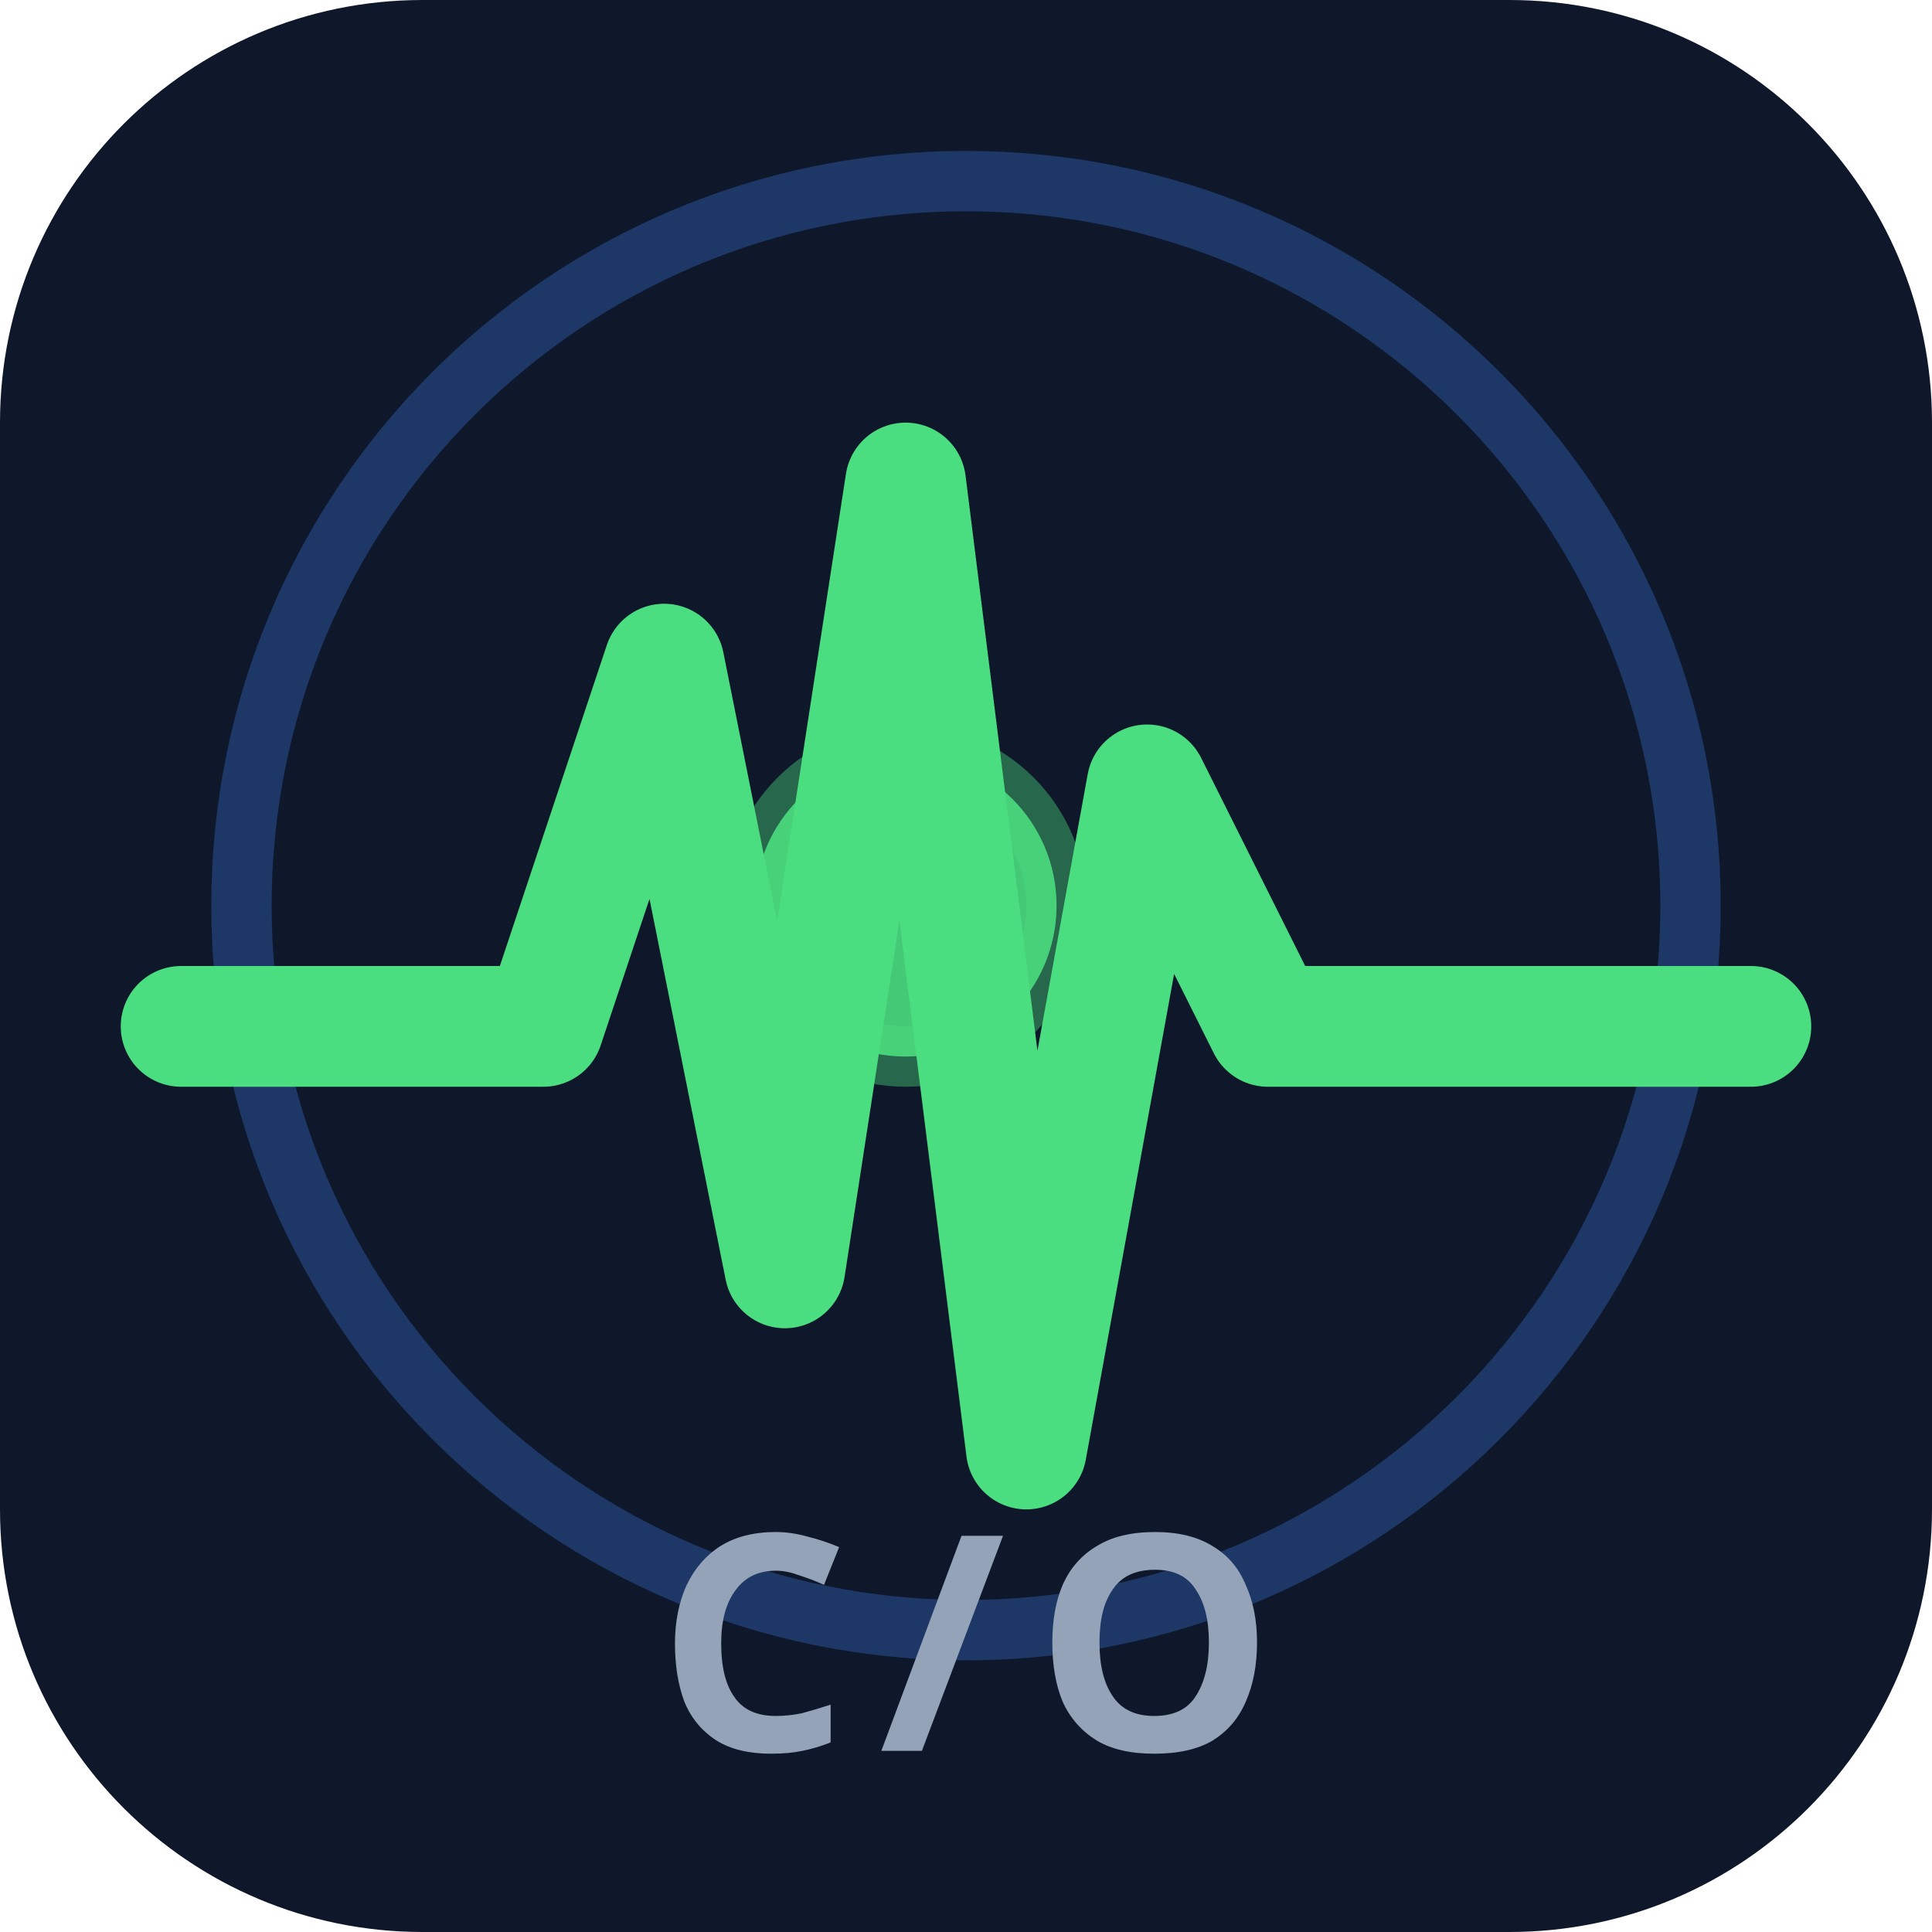
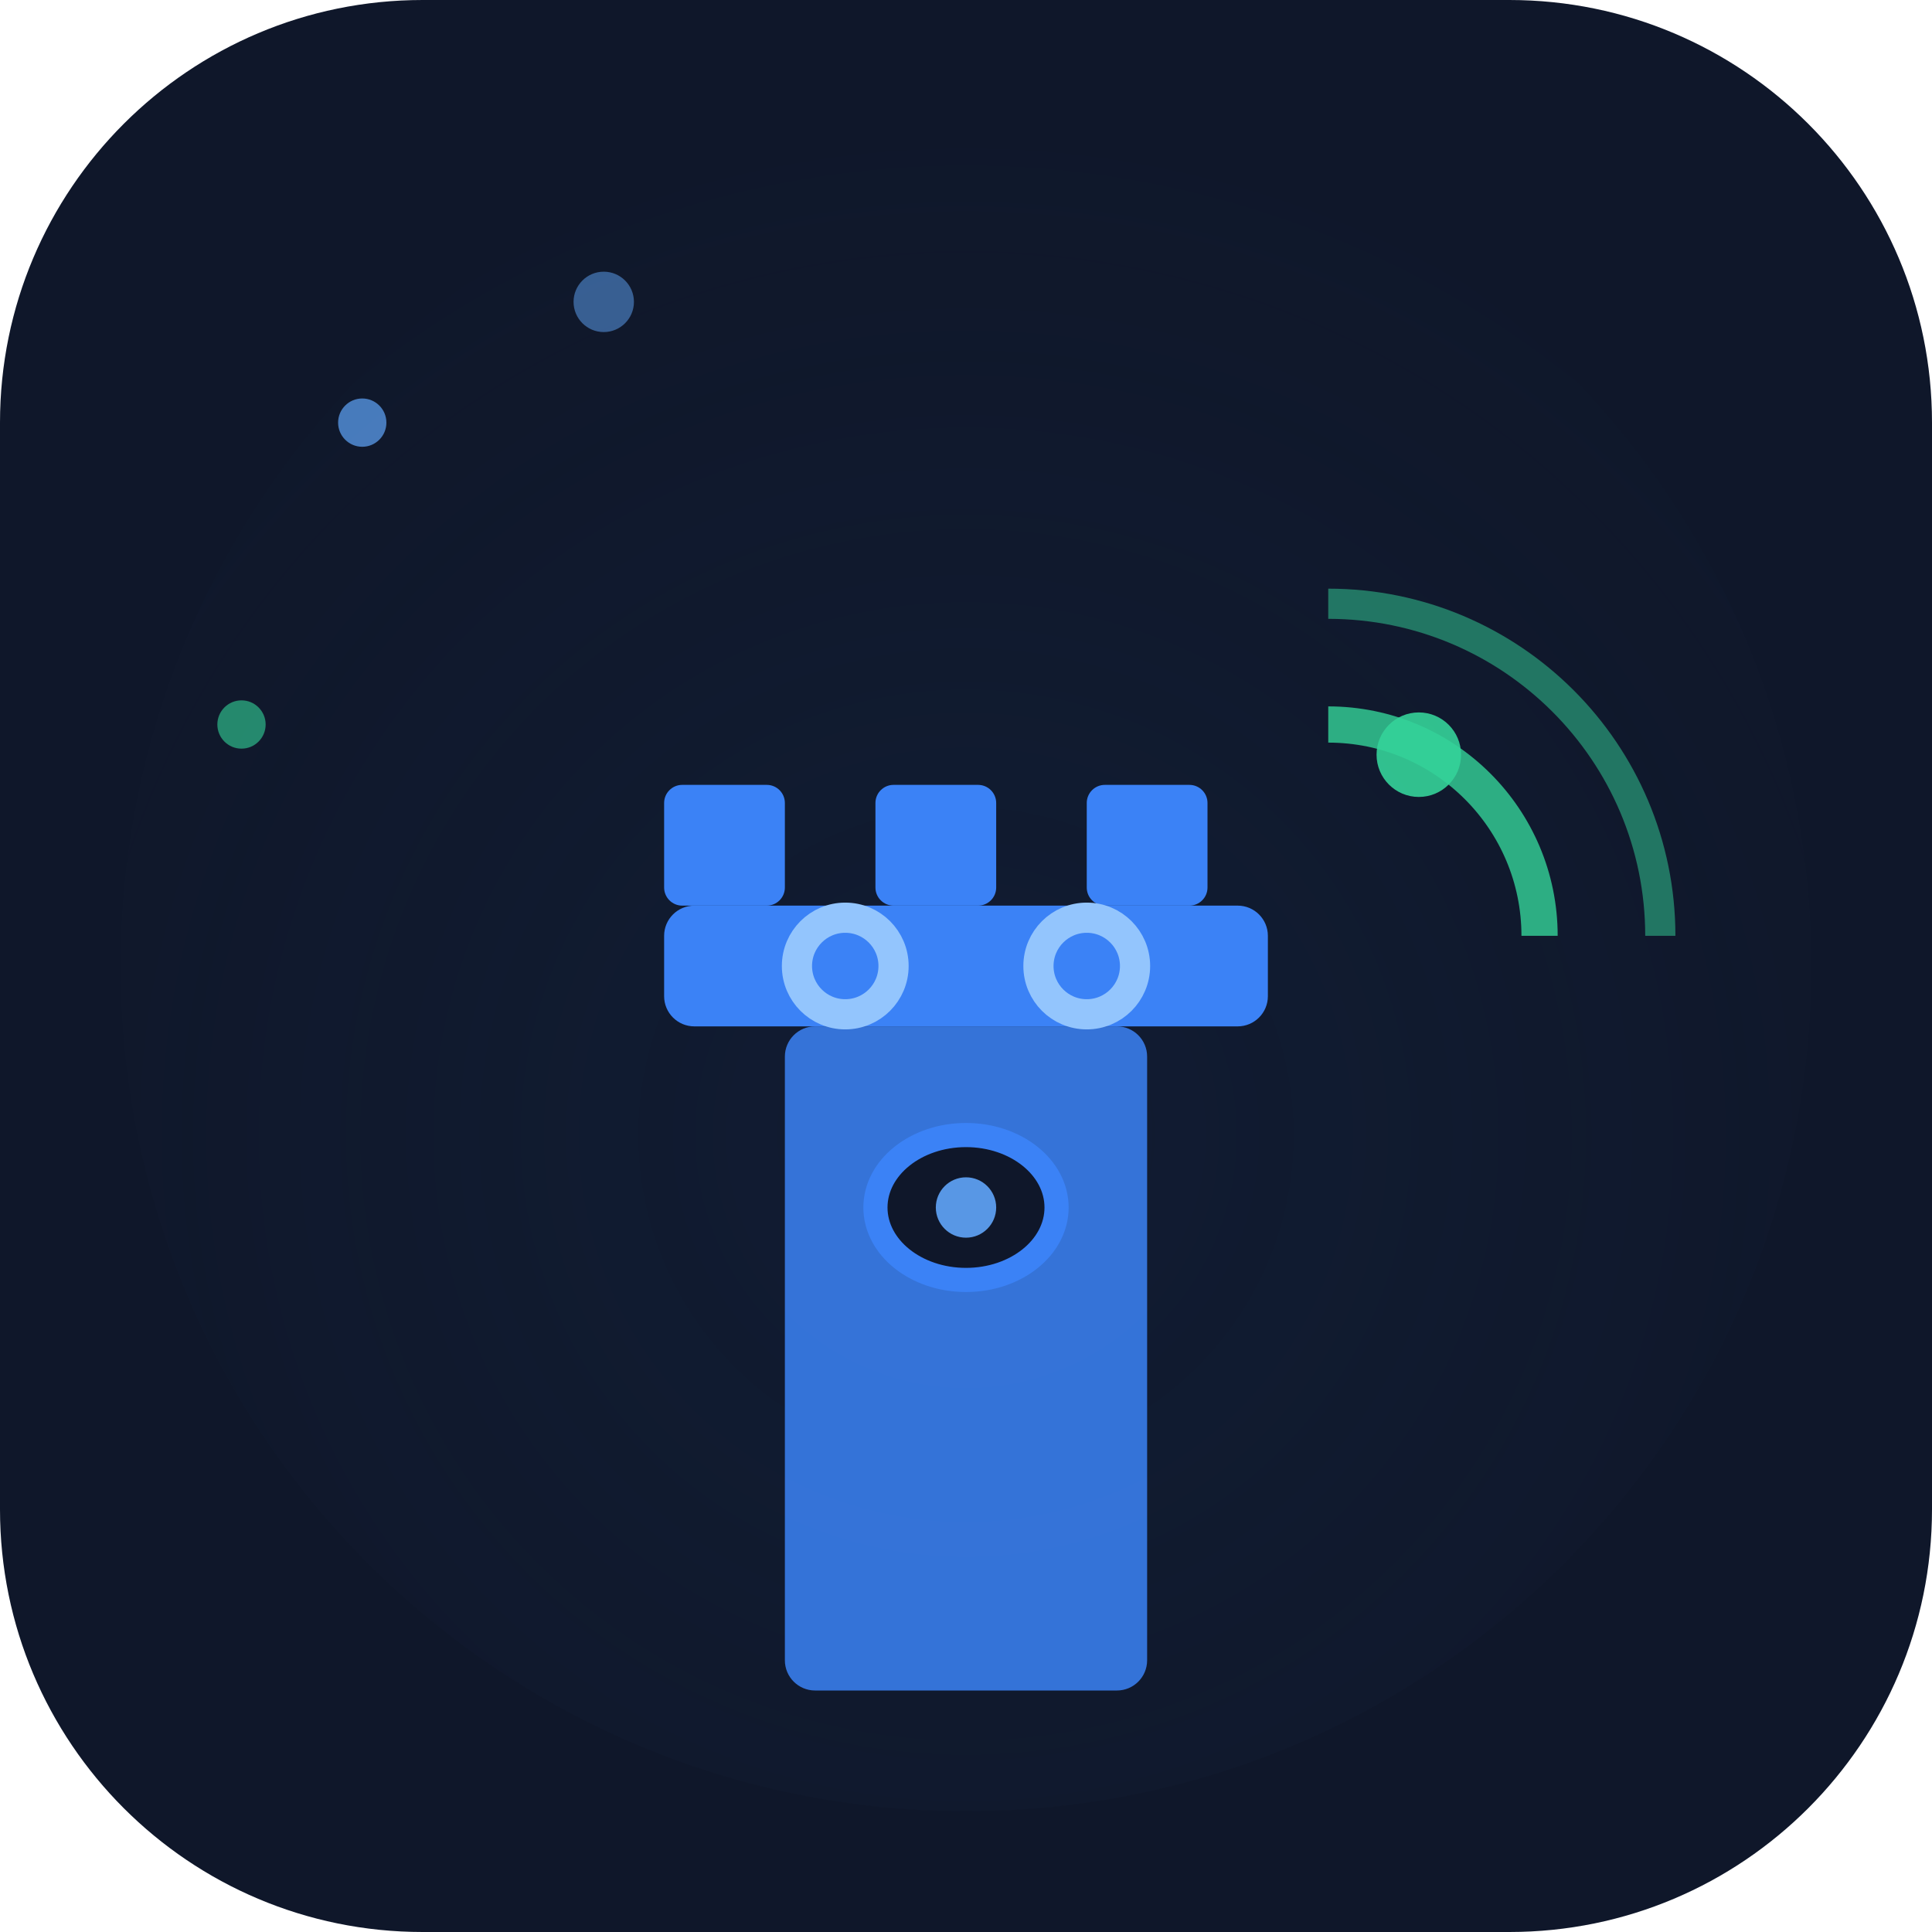
<svg xmlns="http://www.w3.org/2000/svg" viewBox="0 0 32 32">
+   <defs>
+     <radialGradient id="sky32" cx="50%" cy="60%" r="60%">
+       <stop offset="0%" stop-color="#1e3a5f" stop-opacity="0.2" />
+       <stop offset="100%" stop-color="#1e3a5f" stop-opacity="0" />
+     </radialGradient>
+   </defs>
  <rect width="32" height="32" rx="7" fill="#0f172a" />
-   <circle cx="16" cy="15" r="12" fill="none" stroke="#3b82f6" stroke-width="1" opacity="0.3" />
-   <polyline points="3,17 9,17 11,11 13,21 15,8 17,24 19,13 21,17 29,17" fill="none" stroke="#4ade80" stroke-width="2" stroke-linecap="round" stroke-linejoin="round" />
-   <circle cx="15" cy="15" r="2.5" fill="#4ade80" opacity="0.9" />
-   <circle cx="15" cy="15" r="2.5" fill="none" stroke="#4ade80" stroke-width="1" opacity="0.4">
-     <animate attributeName="r" values="2.5;5;2.5" dur="2s" repeatCount="indefinite" />
-     <animate attributeName="opacity" values="0.4;0;0.4" dur="2s" repeatCount="indefinite" />
-   </circle>
-   <text x="16" y="29" text-anchor="middle" font-family="system-ui,sans-serif" font-size="5" font-weight="800" fill="#94a3b8" letter-spacing="0.5">C/O</text>
+   <circle cx="16" cy="16" r="14" fill="url(#sky32)" opacity="0.8" />
+   <rect x="13" y="17" width="6" height="11" rx="0.5" fill="#3b82f6" opacity="0.85" />
+   <rect x="11" y="15" width="10" height="2" rx="0.5" fill="#3b82f6" />
+   <rect x="11" y="13" width="2" height="2" rx="0.3" fill="#3b82f6" />
+   <rect x="14.5" y="13" width="2" height="2" rx="0.3" fill="#3b82f6" />
+   <rect x="18" y="13" width="2" height="2" rx="0.3" fill="#3b82f6" />
+   <ellipse cx="16" cy="20" rx="1.5" ry="1.2" fill="#0f172a" stroke="#3b82f6" stroke-width="0.4" />
+   <circle cx="16" cy="20" r="0.5" fill="#60a5fa" opacity="0.9" />
+   <circle cx="14" cy="16" r="0.8" fill="none" stroke="#93c5fd" stroke-width="0.5" />
+   <circle cx="18" cy="16" r="0.8" fill="none" stroke="#93c5fd" stroke-width="0.5" />
+   <path d="M 22 12 A 3.5 3.5 0 0 1 25.5 15.5" stroke="#34d399" stroke-width="0.6" fill="none" opacity="0.8" />
+   <path d="M 22 10 A 5.5 5.5 0 0 1 27.5 15.5" stroke="#34d399" stroke-width="0.5" fill="none" opacity="0.5" />
+   <circle cx="23.5" cy="12.5" r="0.7" fill="#34d399" opacity="0.9" />
+   <circle cx="6" cy="7" r="0.4" fill="#60a5fa" opacity="0.7" />
+   <circle cx="10" cy="5" r="0.5" fill="#60a5fa" opacity="0.5" />
+   <circle cx="4" cy="12" r="0.4" fill="#34d399" opacity="0.6" />
</svg>
